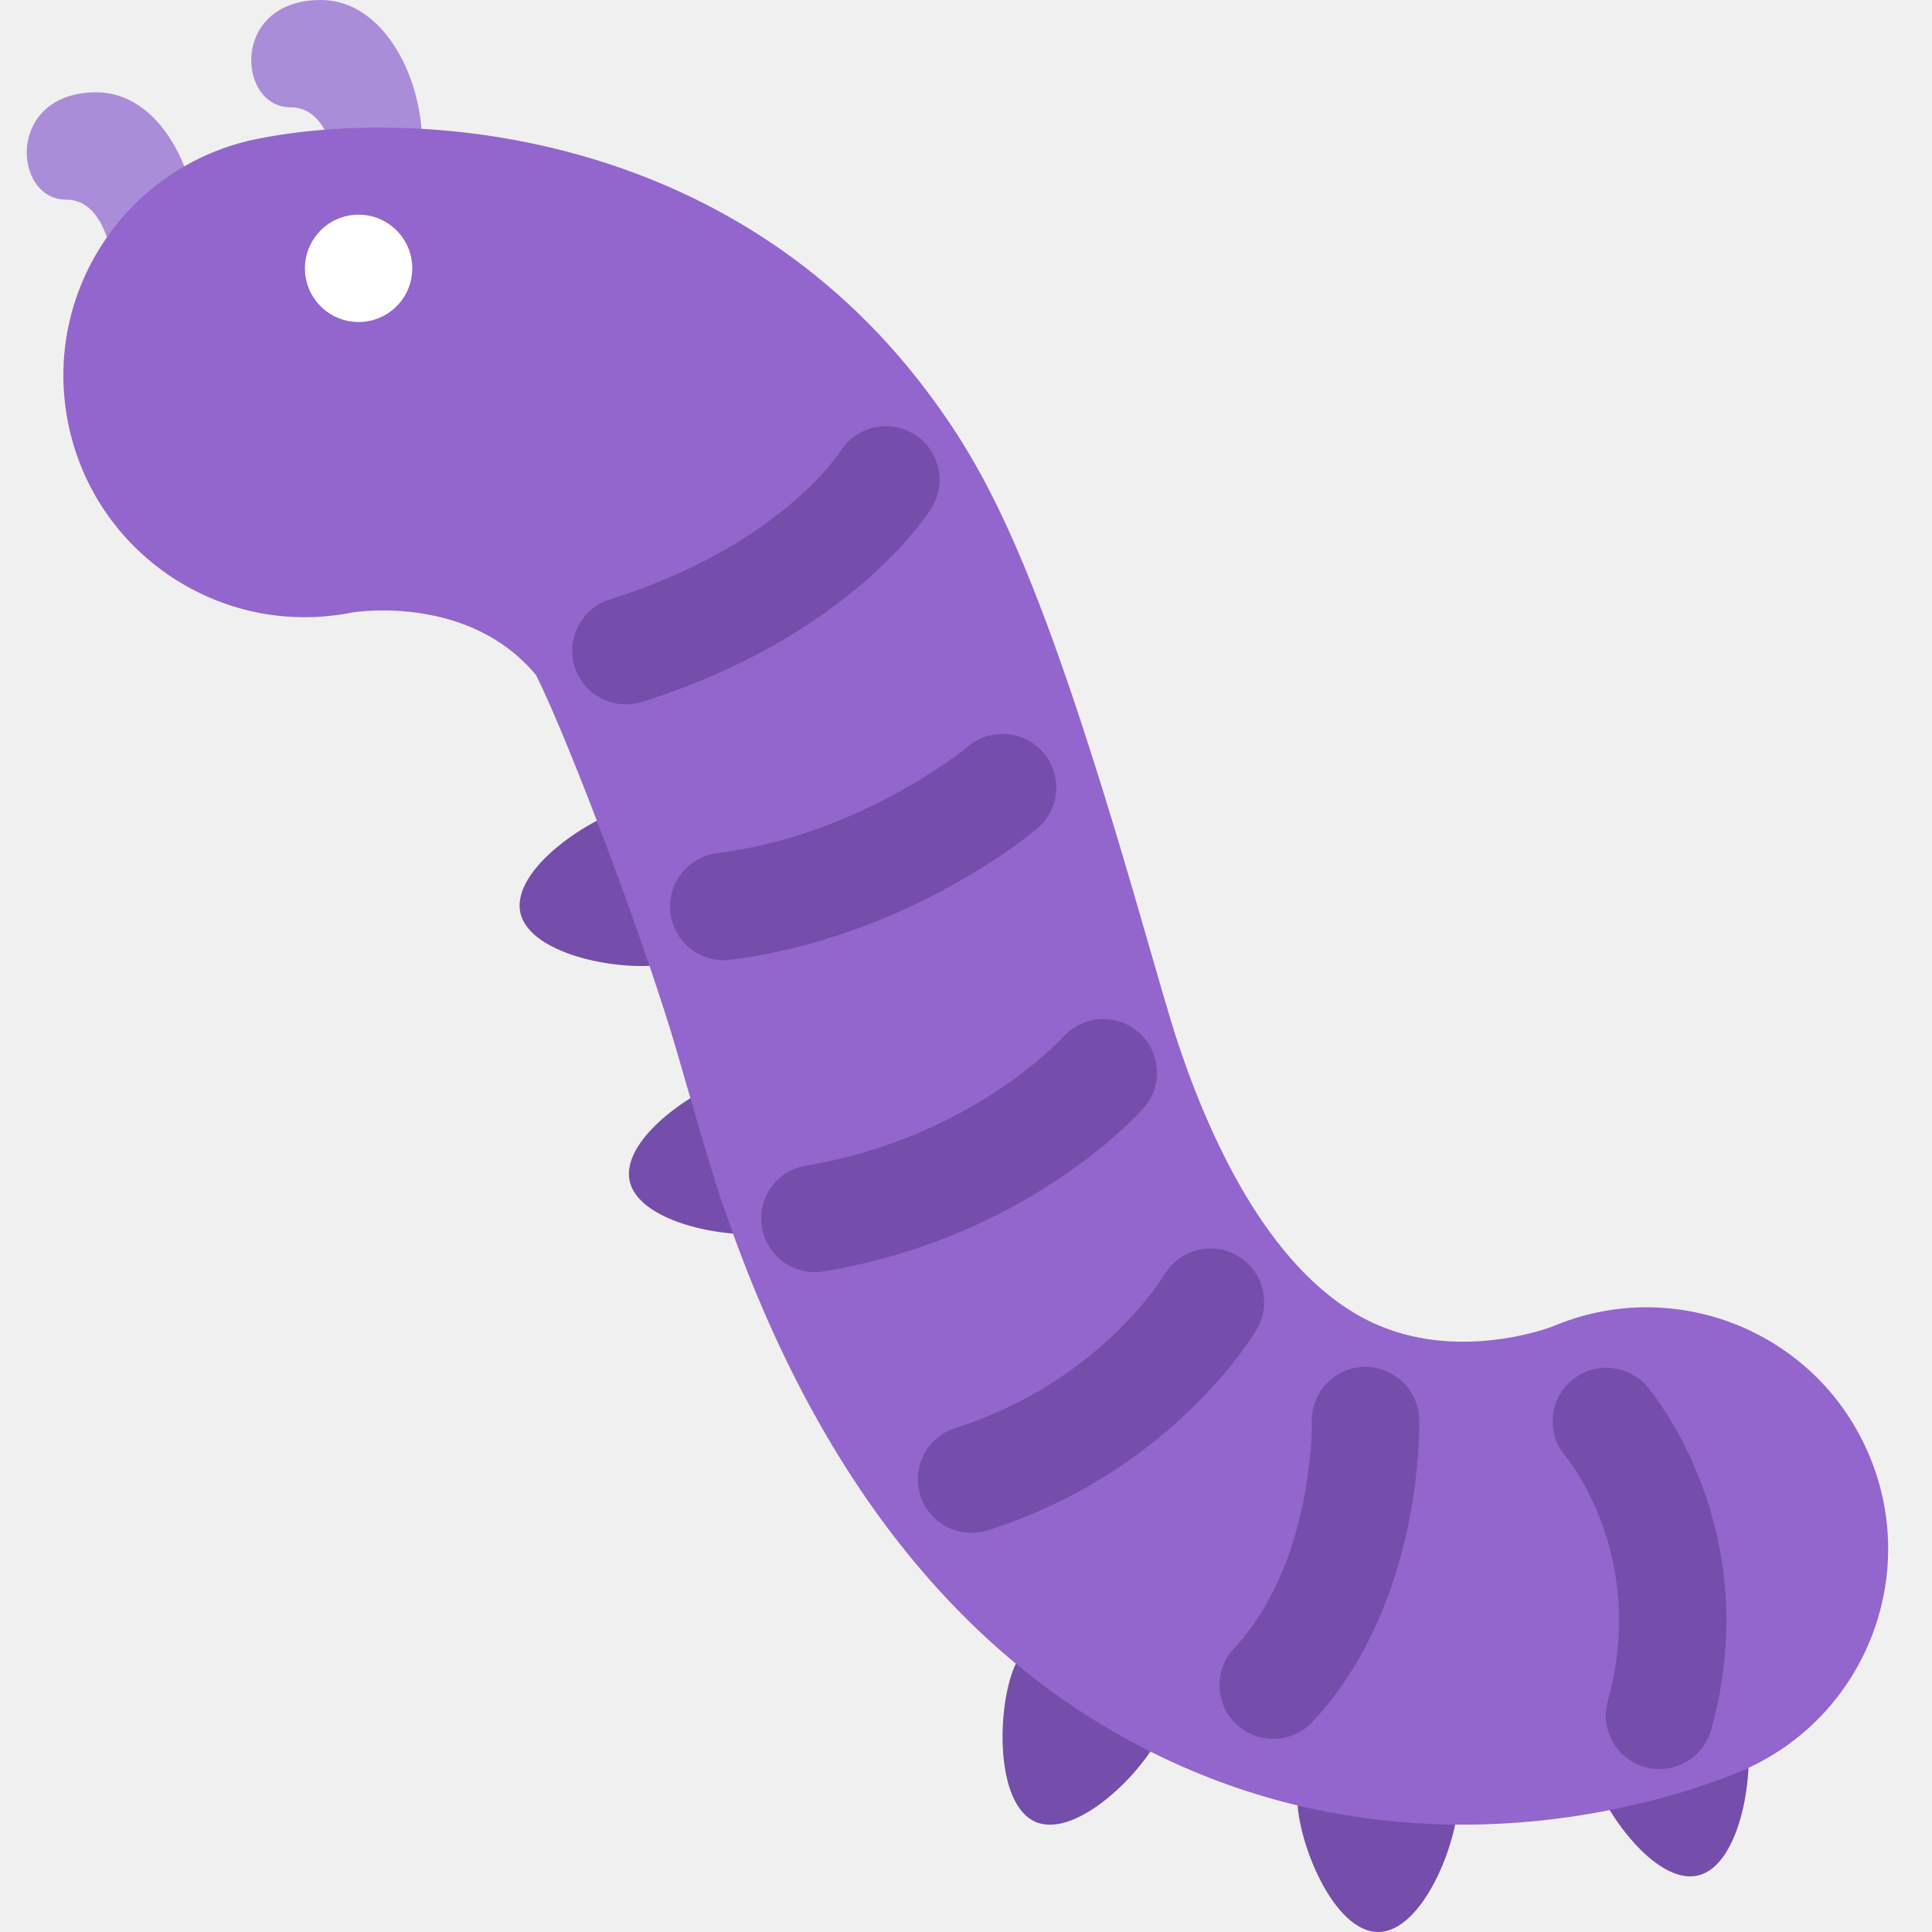
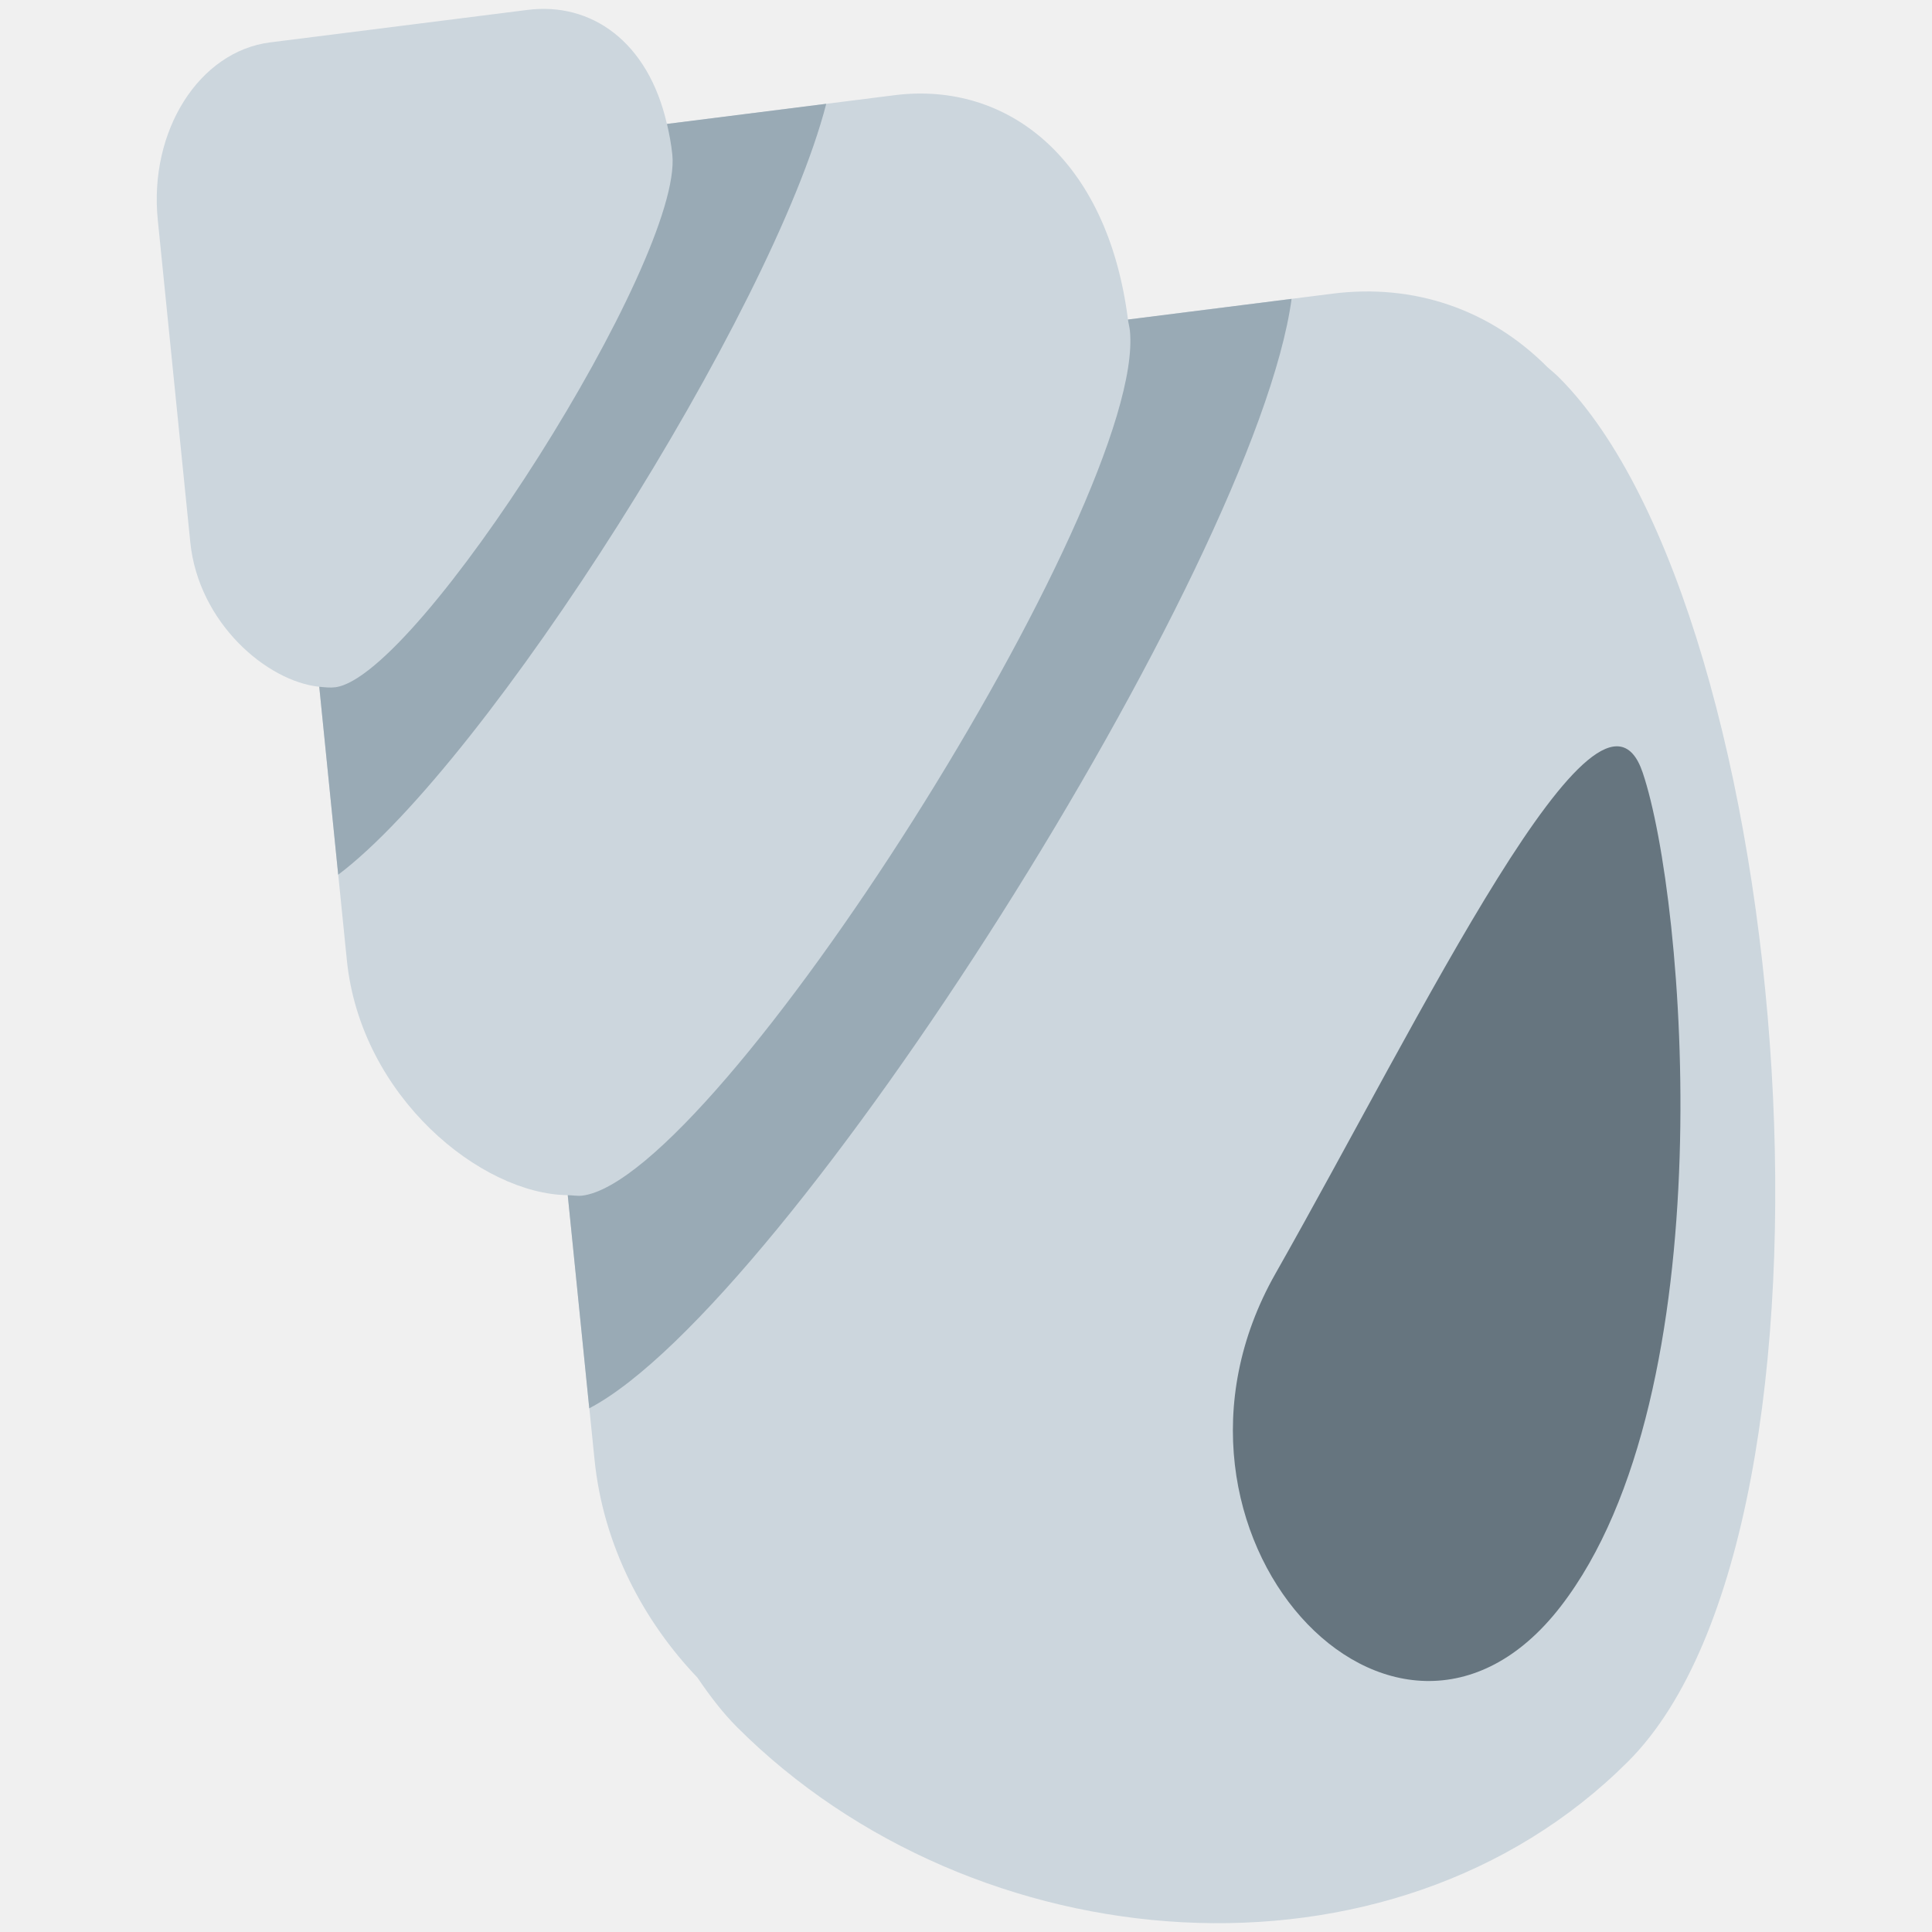
<svg xmlns="http://www.w3.org/2000/svg" viewBox="0 0 36 36">
-   <path fill="#AA8DD8" d="M7.415 4c1-1 .25-4-1.438-4s-1.562 2-.562 2 1 2 1 3 1-1 1-1zM3.232 5.72c1-1 .25-4-1.438-4s-1.562 2-.562 2 1 2 1 3 1-1 1-1z" />
-   <path fill="#744EAA" d="M29.607 32.856c.189.808 1.227 2.28 2.032 2.091.806-.19 1.077-1.971.888-2.777-.189-.808-.998-1.307-1.804-1.117-.805.19-1.306.997-1.116 1.803zm-5.434.649c.003.83.681 2.498 1.509 2.495.828-.004 1.494-1.677 1.491-2.506-.003-.829-.677-1.497-1.505-1.495-.828.004-1.498.677-1.495 1.506zm-5.271-2.446c-.326.764-.365 2.563.396 2.89.763.324 2.037-.947 2.363-1.71.325-.762-.028-1.643-.789-1.97-.762-.325-1.643.027-1.97.79zm-5.031-11.04c-.812.172-2.308 1.173-2.139 1.983.173.81 1.945 1.124 2.757.953.811-.171 1.329-.967 1.16-1.777-.172-.81-.965-1.33-1.778-1.159zm-2.037-5c-.812.172-2.308 1.173-2.139 1.983.173.81 1.945 1.124 2.757.953.811-.171 1.329-.967 1.16-1.777-.172-.81-.966-1.33-1.778-1.159z" />
-   <path fill="#9266CC" d="M27.244 34c2.831 0 4.926-.877 5.266-1.027 2.271-1.01 3.293-3.669 2.284-5.939-.999-2.25-3.616-3.275-5.872-2.314-.133.05-1.793.649-3.343-.072-1.851-.861-2.995-3.309-3.628-5.209-.144-.43-.385-1.274-.686-2.316-1.866-6.471-2.832-8.285-3.983-9.82C13.571 2.352 7.69 2.007 4.799 2.587c-2.437.487-4.018 2.858-3.53 5.295.488 2.438 2.86 4.02 5.296 3.53.162-.026 2.204-.306 3.424 1.169.643 1.287 2.08 5.128 2.63 7.034.346 1.199.629 2.171.794 2.667 1.773 5.317 4.666 8.893 8.603 10.629C23.868 33.729 25.67 34 27.244 34z" />
-   <circle fill="#FFF" cx="6.682" cy="5" r="1" />
-   <path d="M30.923 32.964c-.089 0-.18-.012-.269-.036-.532-.148-.844-.699-.696-1.231.757-2.722-.77-4.542-.785-4.56-.359-.419-.312-1.051.107-1.41.418-.359 1.051-.312 1.41.107.092.107 2.234 2.66 1.195 6.397-.122.443-.525.733-.962.733zm-7.199-.563c-.245 0-.49-.089-.684-.27-.403-.378-.424-1.011-.047-1.414 1.485-1.587 1.453-4.193 1.452-4.22-.016-.552.419-1.012.972-1.028.542-.005 1.013.419 1.028.972.004.139.073 3.437-1.991 5.644-.197.21-.464.316-.73.316zm-8.542-8.696c-.48 0-.904-.347-.985-.837-.09-.544.278-1.06.823-1.149 3.074-.51 4.774-2.377 4.791-2.396.365-.41.998-.449 1.409-.084.412.365.453.993.091 1.406-.087.099-2.156 2.415-5.964 3.046-.056.01-.111.014-.165.014zm2.921 4.857c-.425 0-.819-.272-.954-.698-.166-.526.126-1.089.652-1.255 2.693-.853 3.88-2.83 3.892-2.85.28-.477.892-.637 1.368-.357.477.279.636.893.357 1.368-.063.108-1.595 2.663-5.013 3.744-.101.033-.203.048-.302.048zm-4.619-10.67c-.496 0-.927-.369-.991-.875-.069-.548.319-1.048.867-1.118 2.689-.34 4.657-1.971 4.676-1.988.422-.354 1.053-.303 1.408.119.356.421.305 1.05-.115 1.407-.097.083-2.42 2.029-5.718 2.446-.043.006-.085.009-.127.009zm-1.821-4.767c-.425 0-.819-.273-.954-.701-.165-.527.127-1.088.654-1.254 3.13-.983 4.253-2.692 4.299-2.764.295-.462.911-.605 1.375-.312.465.292.611.899.324 1.366-.06.097-1.506 2.396-5.399 3.619-.099.031-.2.046-.299.046z" fill="#744EAA" />
+   <path fill="#CCD6DD" d="M29.049 7.033c-.07-.07-.141-.126-.211-.188-1.08-1.087-2.497-1.564-4.008-1.373l-3.812.483c-.382-3.003-2.25-4.446-4.351-4.181l-4.24.536C12.075.767 11.011.034 9.827.185L5.033.79C3.71.958 2.773 2.438 2.94 4.097l.606 6.007c.152 1.501 1.425 2.591 2.403 2.693l.514 5.093c.258 2.553 2.509 4.365 4.117 4.38l.498 4.926c.164 1.622.928 3.027 1.917 4.063.23.339.471.656.737.922 4.423 4.423 12.183 5.064 16.607.64 4.42-4.422 3.133-21.365-1.29-25.788z" />
+   <path fill="#66757F" d="M30.609 14.396c.801 2.371 1.545 11.57-1.532 15.543-3.079 3.972-8.043-1.389-5.312-6.205 2.73-4.814 6.036-11.733 6.844-9.338z" />
+   <path fill="#99AAB5" d="M21.018 5.954c.009.072.028.133.036.206.318 3.154-7.686 15.799-10.204 16.119-.085.011-.181-.008-.271-.008l.401 3.971c3.694-1.936 12.412-15.71 13.087-20.673l-3.049.385zm-8.59-3.645c.042.182.079.369.1.574.197 1.942-4.732 9.725-6.28 9.923-.094.012-.196.001-.299-.009l.353 3.502c2.78-2.096 8.093-10.489 9.094-14.365l-2.968.375z" />
</svg>
